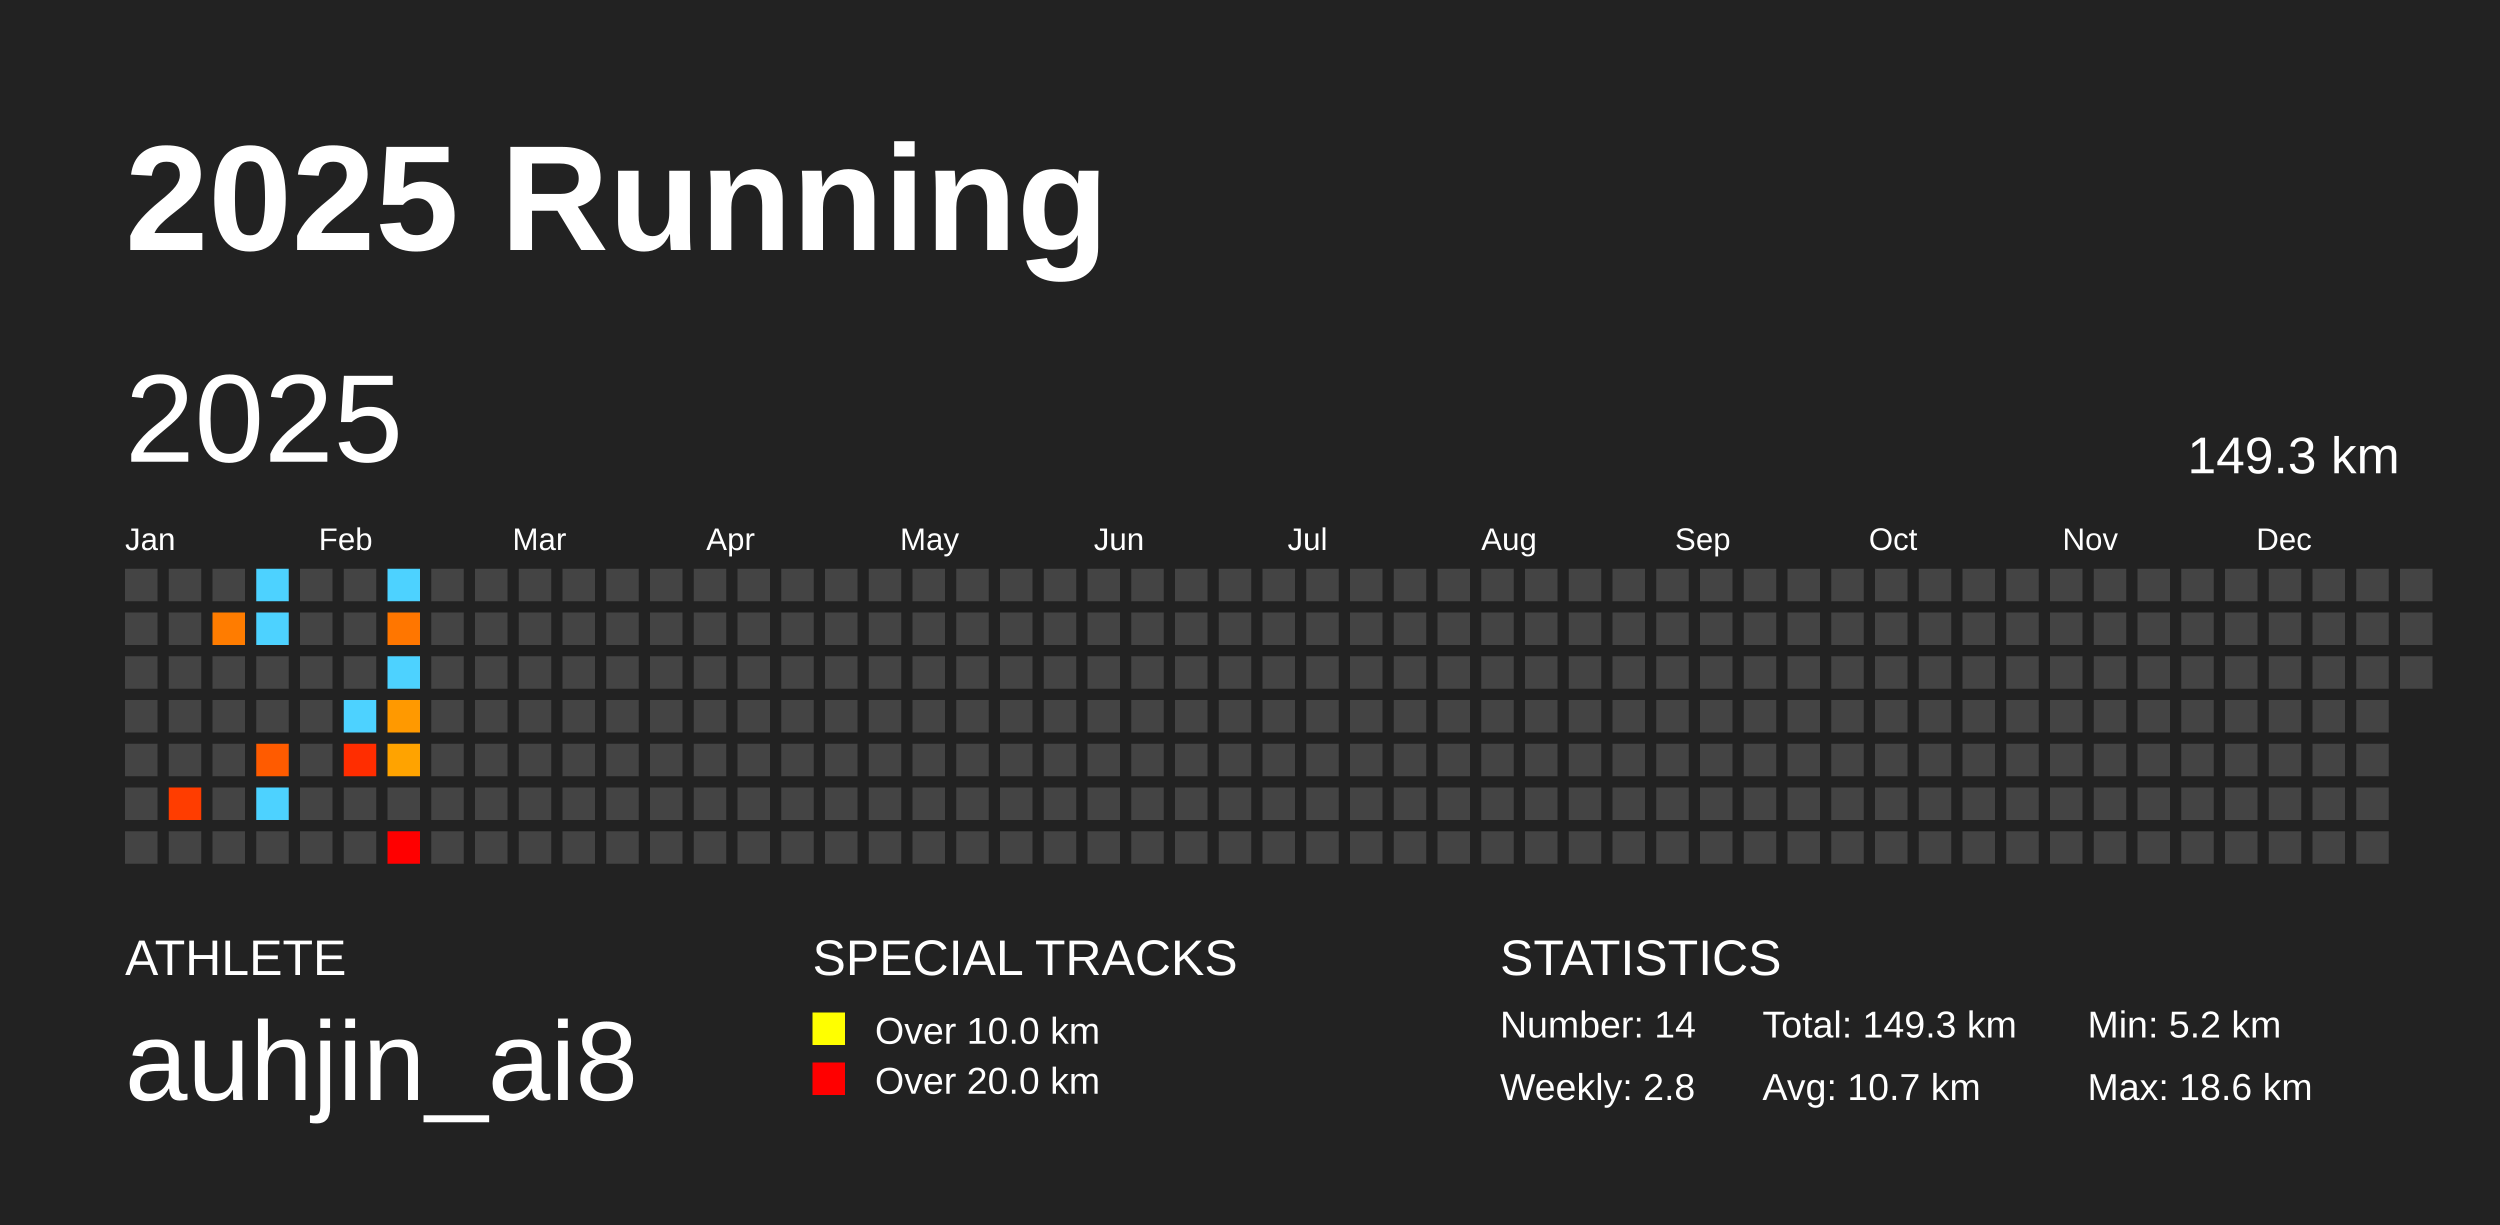
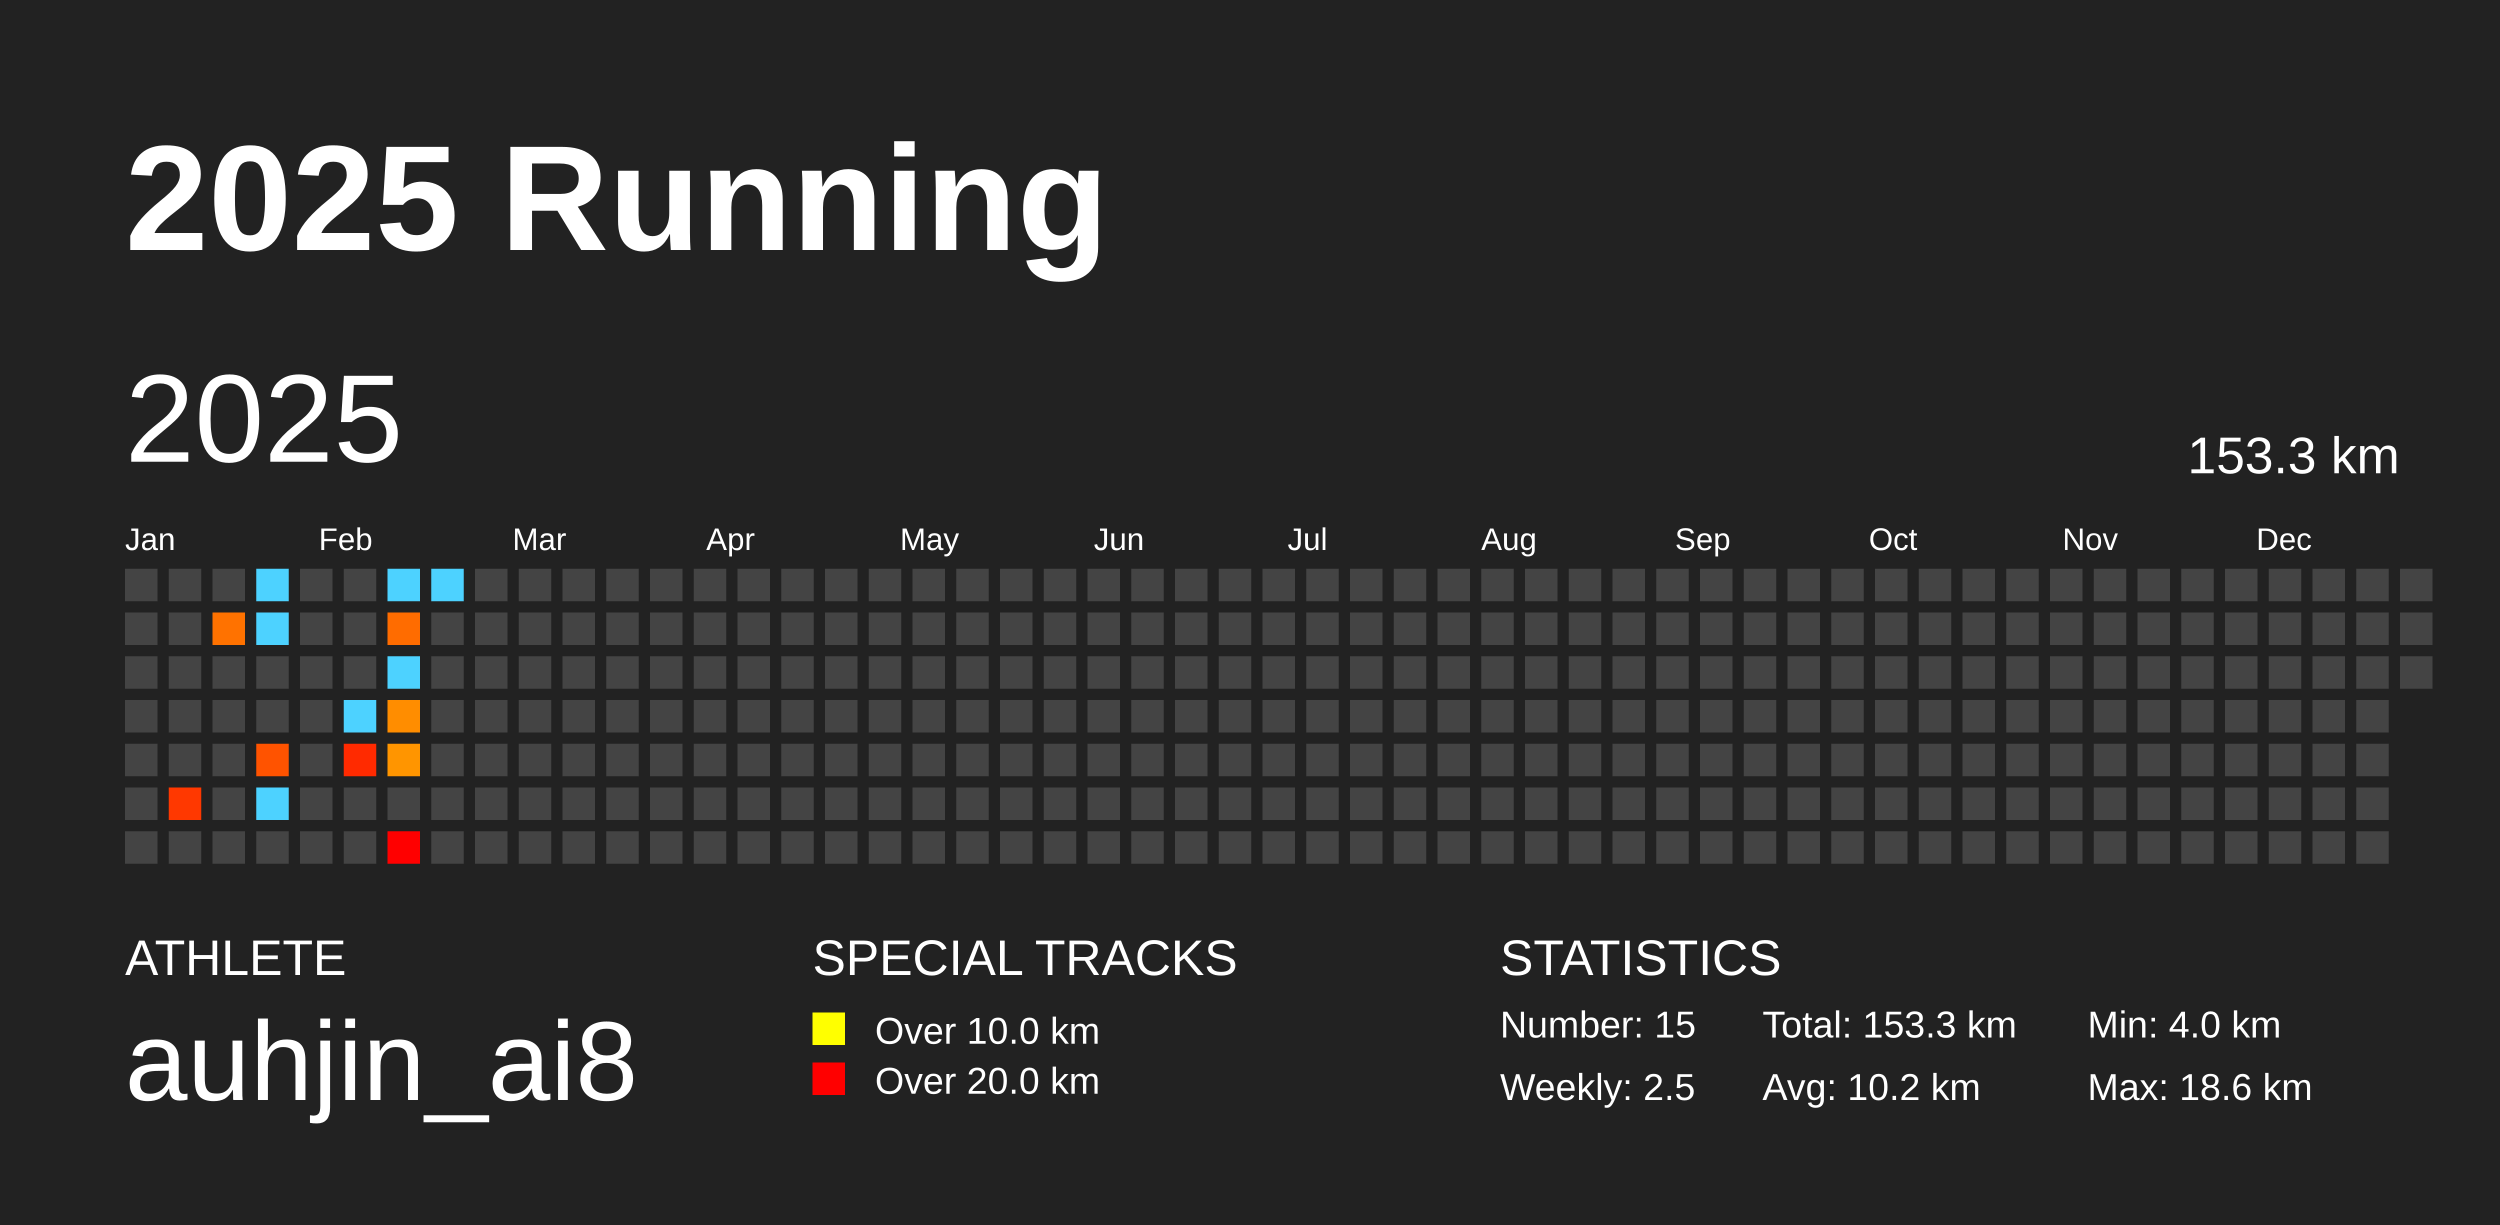
<svg xmlns="http://www.w3.org/2000/svg" baseProfile="full" height="98mm" version="1.1" viewBox="0,0,200,98" width="200mm">
  <defs />
  <rect fill="#222222" height="98" width="200" x="0" y="0" />
  <text fill="#FFFFFF" style="font-size:12px; font-family:Arial; font-weight:bold;" x="10" y="20">2025 Running</text>
  <text fill="#FFFFFF" style="font-size:4px; font-family:Arial" x="10" y="78">ATHLETE</text>
  <text fill="#FFFFFF" style="font-size:9px; font-family:Arial" x="10" y="88">auhjin_ai8</text>
  <text fill="#FFFFFF" style="font-size:4px; font-family:Arial" x="65" y="78">SPECIAL TRACKS</text>
  <rect fill="yellow" height="2.6" width="2.6" x="65" y="81" />
  <text fill="#FFFFFF" style="font-size:3px; font-family:Arial" x="70" y="83.5">Over 10.0 km</text>
  <rect fill="red" height="2.6" width="2.6" x="65" y="85" />
  <text fill="#FFFFFF" style="font-size:3px; font-family:Arial" x="70" y="87.5">Over 20.0 km</text>
  <text fill="#FFFFFF" style="font-size:4px; font-family:Arial" x="120" y="78">STATISTICS</text>
-   <text fill="#FFFFFF" style="font-size:3px; font-family:Arial" x="120" y="83">Number: 14</text>
-   <text fill="#FFFFFF" style="font-size:3px; font-family:Arial" x="120" y="88">Weekly: 2.8</text>
-   <text fill="#FFFFFF" style="font-size:3px; font-family:Arial" x="141" y="83">Total: 149.3 km</text>
-   <text fill="#FFFFFF" style="font-size:3px; font-family:Arial" x="141" y="88">Avg: 10.7 km</text>
-   <text fill="#FFFFFF" style="font-size:3px; font-family:Arial" x="167" y="83">Min: 5.2 km</text>
+   <text fill="#FFFFFF" style="font-size:3px; font-family:Arial" x="120" y="83">Number: 15</text>
+   <text fill="#FFFFFF" style="font-size:3px; font-family:Arial" x="120" y="88">Weekly: 2.5</text>
+   <text fill="#FFFFFF" style="font-size:3px; font-family:Arial" x="141" y="83">Total: 153.3 km</text>
+   <text fill="#FFFFFF" style="font-size:3px; font-family:Arial" x="141" y="88">Avg: 10.2 km</text>
+   <text fill="#FFFFFF" style="font-size:3px; font-family:Arial" x="167" y="83">Min: 4.0 km</text>
  <text fill="#FFFFFF" style="font-size:3px; font-family:Arial" x="167" y="88">Max: 18.6 km</text>
  <text dominant-baseline="hanging" fill="#FFFFFF" style="font-size:10.0px; font-family:Arial;" x="10" y="30">2025</text>
-   <text dominant-baseline="hanging" fill="#FFFFFF" style="font-size:4.125px; font-family:Arial;" x="175" y="35">149.3 km</text>
+   <text dominant-baseline="hanging" fill="#FFFFFF" style="font-size:4.125px; font-family:Arial;" x="175" y="35">153.3 km</text>
  <text fill="#FFFFFF" style="font-size:2.5px; font-family:Arial" x="10.0" y="44">Jan</text>
  <text fill="#FFFFFF" style="font-size:2.5px; font-family:Arial" x="25.5" y="44">Feb</text>
  <text fill="#FFFFFF" style="font-size:2.5px; font-family:Arial" x="41.0" y="44">Mar</text>
  <text fill="#FFFFFF" style="font-size:2.5px; font-family:Arial" x="56.5" y="44">Apr</text>
  <text fill="#FFFFFF" style="font-size:2.5px; font-family:Arial" x="72.0" y="44">May</text>
  <text fill="#FFFFFF" style="font-size:2.5px; font-family:Arial" x="87.5" y="44">Jun</text>
  <text fill="#FFFFFF" style="font-size:2.5px; font-family:Arial" x="103.0" y="44">Jul</text>
  <text fill="#FFFFFF" style="font-size:2.5px; font-family:Arial" x="118.5" y="44">Aug</text>
  <text fill="#FFFFFF" style="font-size:2.5px; font-family:Arial" x="134.0" y="44">Sep</text>
  <text fill="#FFFFFF" style="font-size:2.5px; font-family:Arial" x="149.5" y="44">Oct</text>
  <text fill="#FFFFFF" style="font-size:2.5px; font-family:Arial" x="165.0" y="44">Nov</text>
  <text fill="#FFFFFF" style="font-size:2.5px; font-family:Arial" x="180.5" y="44">Dec</text>
  <rect fill="#444444" height="2.6" width="2.6" x="10.0" y="45.5" />
  <rect fill="#444444" height="2.6" width="2.6" x="10.0" y="49.0" />
  <rect fill="#444444" height="2.6" width="2.6" x="10.0" y="52.5" />
  <rect fill="#444444" height="2.6" width="2.6" x="10.0" y="56.0" />
  <rect fill="#444444" height="2.6" width="2.6" x="10.0" y="59.5" />
  <rect fill="#444444" height="2.6" width="2.6" x="10.0" y="63.0" />
  <rect fill="#444444" height="2.6" width="2.6" x="10.0" y="66.5" />
  <rect fill="#444444" height="2.6" width="2.6" x="13.5" y="45.5" />
  <rect fill="#444444" height="2.6" width="2.6" x="13.5" y="49.0" />
  <rect fill="#444444" height="2.6" width="2.6" x="13.5" y="52.5" />
  <rect fill="#444444" height="2.6" width="2.6" x="13.5" y="56.0" />
  <rect fill="#444444" height="2.6" width="2.6" x="13.5" y="59.5" />
-   <rect fill="#ff3d00" height="2.6" width="2.6" x="13.5" y="63.0" />
+   <rect fill="#ff3800" height="2.6" width="2.6" x="13.5" y="63.0" />
  <rect fill="#444444" height="2.6" width="2.6" x="13.5" y="66.5" />
  <rect fill="#444444" height="2.6" width="2.6" x="17.0" y="45.5" />
-   <rect fill="#ff7c00" height="2.6" width="2.6" x="17.0" y="49.0" />
+   <rect fill="#ff7200" height="2.6" width="2.6" x="17.0" y="49.0" />
  <rect fill="#444444" height="2.6" width="2.6" x="17.0" y="52.5" />
  <rect fill="#444444" height="2.6" width="2.6" x="17.0" y="56.0" />
  <rect fill="#444444" height="2.6" width="2.6" x="17.0" y="59.5" />
  <rect fill="#444444" height="2.6" width="2.6" x="17.0" y="63.0" />
  <rect fill="#444444" height="2.6" width="2.6" x="17.0" y="66.5" />
  <rect fill="#4dd2ff" height="2.6" width="2.6" x="20.5" y="45.5" />
  <rect fill="#4dd2ff" height="2.6" width="2.6" x="20.5" y="49.0" />
  <rect fill="#444444" height="2.6" width="2.6" x="20.5" y="52.5" />
  <rect fill="#444444" height="2.6" width="2.6" x="20.5" y="56.0" />
-   <rect fill="#ff5b00" height="2.6" width="2.6" x="20.5" y="59.5" />
+   <rect fill="#ff5300" height="2.6" width="2.6" x="20.5" y="59.5" />
  <rect fill="#4dd2ff" height="2.6" width="2.6" x="20.5" y="63.0" />
  <rect fill="#444444" height="2.6" width="2.6" x="20.5" y="66.5" />
  <rect fill="#444444" height="2.6" width="2.6" x="24.0" y="45.5" />
  <rect fill="#444444" height="2.6" width="2.6" x="24.0" y="49.0" />
  <rect fill="#444444" height="2.6" width="2.6" x="24.0" y="52.5" />
  <rect fill="#444444" height="2.6" width="2.6" x="24.0" y="56.0" />
  <rect fill="#444444" height="2.6" width="2.6" x="24.0" y="59.5" />
  <rect fill="#444444" height="2.6" width="2.6" x="24.0" y="63.0" />
  <rect fill="#444444" height="2.6" width="2.6" x="24.0" y="66.5" />
  <rect fill="#444444" height="2.6" width="2.6" x="27.5" y="45.5" />
  <rect fill="#444444" height="2.6" width="2.6" x="27.5" y="49.0" />
  <rect fill="#444444" height="2.6" width="2.6" x="27.5" y="52.5" />
  <rect fill="#4dd2ff" height="2.6" width="2.6" x="27.5" y="56.0" />
-   <rect fill="#ff2d00" height="2.6" width="2.6" x="27.5" y="59.5" />
+   <rect fill="#ff2a00" height="2.6" width="2.6" x="27.5" y="59.5" />
  <rect fill="#444444" height="2.6" width="2.6" x="27.5" y="63.0" />
  <rect fill="#444444" height="2.6" width="2.6" x="27.5" y="66.5" />
  <rect fill="#4dd2ff" height="2.6" width="2.6" x="31.0" y="45.5" />
-   <rect fill="#ff7600" height="2.6" width="2.6" x="31.0" y="49.0" />
+   <rect fill="#ff6c00" height="2.6" width="2.6" x="31.0" y="49.0" />
  <rect fill="#4dd2ff" height="2.6" width="2.6" x="31.0" y="52.5" />
-   <rect fill="#ff9900" height="2.6" width="2.6" x="31.0" y="56.0" />
-   <rect fill="#ffa300" height="2.6" width="2.6" x="31.0" y="59.5" />
+   <rect fill="#ff8d00" height="2.6" width="2.6" x="31.0" y="56.0" />
+   <rect fill="#ff9500" height="2.6" width="2.6" x="31.0" y="59.5" />
  <rect fill="#444444" height="2.6" width="2.6" x="31.0" y="63.0" />
  <rect fill="#ff0000" height="2.6" width="2.6" x="31.0" y="66.5" />
-   <rect fill="#444444" height="2.6" width="2.6" x="34.5" y="45.5" />
+   <rect fill="#4dd2ff" height="2.6" width="2.6" x="34.5" y="45.5" />
  <rect fill="#444444" height="2.6" width="2.6" x="34.5" y="49.0" />
  <rect fill="#444444" height="2.6" width="2.6" x="34.5" y="52.5" />
  <rect fill="#444444" height="2.6" width="2.6" x="34.5" y="56.0" />
  <rect fill="#444444" height="2.6" width="2.6" x="34.5" y="59.5" />
  <rect fill="#444444" height="2.6" width="2.6" x="34.5" y="63.0" />
  <rect fill="#444444" height="2.6" width="2.6" x="34.5" y="66.5" />
  <rect fill="#444444" height="2.6" width="2.6" x="38.0" y="45.5" />
  <rect fill="#444444" height="2.6" width="2.6" x="38.0" y="49.0" />
  <rect fill="#444444" height="2.6" width="2.6" x="38.0" y="52.5" />
  <rect fill="#444444" height="2.6" width="2.6" x="38.0" y="56.0" />
  <rect fill="#444444" height="2.6" width="2.6" x="38.0" y="59.5" />
  <rect fill="#444444" height="2.6" width="2.6" x="38.0" y="63.0" />
  <rect fill="#444444" height="2.6" width="2.6" x="38.0" y="66.5" />
  <rect fill="#444444" height="2.6" width="2.6" x="41.5" y="45.5" />
  <rect fill="#444444" height="2.6" width="2.6" x="41.5" y="49.0" />
  <rect fill="#444444" height="2.6" width="2.6" x="41.5" y="52.5" />
  <rect fill="#444444" height="2.6" width="2.6" x="41.5" y="56.0" />
  <rect fill="#444444" height="2.6" width="2.6" x="41.5" y="59.5" />
  <rect fill="#444444" height="2.6" width="2.6" x="41.5" y="63.0" />
  <rect fill="#444444" height="2.6" width="2.6" x="41.5" y="66.5" />
  <rect fill="#444444" height="2.6" width="2.6" x="45.0" y="45.5" />
  <rect fill="#444444" height="2.6" width="2.6" x="45.0" y="49.0" />
  <rect fill="#444444" height="2.6" width="2.6" x="45.0" y="52.5" />
  <rect fill="#444444" height="2.6" width="2.6" x="45.0" y="56.0" />
  <rect fill="#444444" height="2.6" width="2.6" x="45.0" y="59.5" />
  <rect fill="#444444" height="2.6" width="2.6" x="45.0" y="63.0" />
  <rect fill="#444444" height="2.6" width="2.6" x="45.0" y="66.5" />
  <rect fill="#444444" height="2.6" width="2.6" x="48.5" y="45.5" />
  <rect fill="#444444" height="2.6" width="2.6" x="48.5" y="49.0" />
  <rect fill="#444444" height="2.6" width="2.6" x="48.5" y="52.5" />
  <rect fill="#444444" height="2.6" width="2.6" x="48.5" y="56.0" />
  <rect fill="#444444" height="2.6" width="2.6" x="48.5" y="59.5" />
  <rect fill="#444444" height="2.6" width="2.6" x="48.5" y="63.0" />
  <rect fill="#444444" height="2.6" width="2.6" x="48.5" y="66.5" />
  <rect fill="#444444" height="2.6" width="2.6" x="52.0" y="45.5" />
  <rect fill="#444444" height="2.6" width="2.6" x="52.0" y="49.0" />
  <rect fill="#444444" height="2.6" width="2.6" x="52.0" y="52.5" />
  <rect fill="#444444" height="2.6" width="2.6" x="52.0" y="56.0" />
  <rect fill="#444444" height="2.6" width="2.6" x="52.0" y="59.5" />
  <rect fill="#444444" height="2.6" width="2.6" x="52.0" y="63.0" />
  <rect fill="#444444" height="2.6" width="2.6" x="52.0" y="66.5" />
  <rect fill="#444444" height="2.6" width="2.6" x="55.5" y="45.5" />
  <rect fill="#444444" height="2.6" width="2.6" x="55.5" y="49.0" />
  <rect fill="#444444" height="2.6" width="2.6" x="55.5" y="52.5" />
  <rect fill="#444444" height="2.6" width="2.6" x="55.5" y="56.0" />
  <rect fill="#444444" height="2.6" width="2.6" x="55.5" y="59.5" />
  <rect fill="#444444" height="2.6" width="2.6" x="55.5" y="63.0" />
  <rect fill="#444444" height="2.6" width="2.6" x="55.5" y="66.5" />
  <rect fill="#444444" height="2.6" width="2.6" x="59.0" y="45.5" />
  <rect fill="#444444" height="2.6" width="2.6" x="59.0" y="49.0" />
  <rect fill="#444444" height="2.6" width="2.6" x="59.0" y="52.5" />
  <rect fill="#444444" height="2.6" width="2.6" x="59.0" y="56.0" />
  <rect fill="#444444" height="2.6" width="2.6" x="59.0" y="59.5" />
  <rect fill="#444444" height="2.6" width="2.6" x="59.0" y="63.0" />
  <rect fill="#444444" height="2.6" width="2.6" x="59.0" y="66.5" />
  <rect fill="#444444" height="2.6" width="2.6" x="62.5" y="45.5" />
  <rect fill="#444444" height="2.6" width="2.6" x="62.5" y="49.0" />
  <rect fill="#444444" height="2.6" width="2.6" x="62.5" y="52.5" />
  <rect fill="#444444" height="2.6" width="2.6" x="62.5" y="56.0" />
  <rect fill="#444444" height="2.6" width="2.6" x="62.5" y="59.5" />
  <rect fill="#444444" height="2.6" width="2.6" x="62.5" y="63.0" />
  <rect fill="#444444" height="2.6" width="2.6" x="62.5" y="66.5" />
  <rect fill="#444444" height="2.6" width="2.6" x="66.0" y="45.5" />
  <rect fill="#444444" height="2.6" width="2.6" x="66.0" y="49.0" />
  <rect fill="#444444" height="2.6" width="2.6" x="66.0" y="52.5" />
  <rect fill="#444444" height="2.6" width="2.6" x="66.0" y="56.0" />
  <rect fill="#444444" height="2.6" width="2.6" x="66.0" y="59.5" />
  <rect fill="#444444" height="2.6" width="2.6" x="66.0" y="63.0" />
  <rect fill="#444444" height="2.6" width="2.6" x="66.0" y="66.5" />
  <rect fill="#444444" height="2.6" width="2.6" x="69.5" y="45.5" />
  <rect fill="#444444" height="2.6" width="2.6" x="69.5" y="49.0" />
  <rect fill="#444444" height="2.6" width="2.6" x="69.5" y="52.5" />
  <rect fill="#444444" height="2.6" width="2.6" x="69.5" y="56.0" />
  <rect fill="#444444" height="2.6" width="2.6" x="69.5" y="59.5" />
  <rect fill="#444444" height="2.6" width="2.6" x="69.5" y="63.0" />
  <rect fill="#444444" height="2.6" width="2.6" x="69.5" y="66.5" />
  <rect fill="#444444" height="2.6" width="2.6" x="73.0" y="45.5" />
  <rect fill="#444444" height="2.6" width="2.6" x="73.0" y="49.0" />
  <rect fill="#444444" height="2.6" width="2.6" x="73.0" y="52.5" />
  <rect fill="#444444" height="2.6" width="2.6" x="73.0" y="56.0" />
  <rect fill="#444444" height="2.6" width="2.6" x="73.0" y="59.5" />
  <rect fill="#444444" height="2.6" width="2.6" x="73.0" y="63.0" />
  <rect fill="#444444" height="2.6" width="2.6" x="73.0" y="66.5" />
  <rect fill="#444444" height="2.6" width="2.6" x="76.5" y="45.5" />
  <rect fill="#444444" height="2.6" width="2.6" x="76.5" y="49.0" />
  <rect fill="#444444" height="2.6" width="2.6" x="76.5" y="52.5" />
  <rect fill="#444444" height="2.6" width="2.6" x="76.5" y="56.0" />
  <rect fill="#444444" height="2.6" width="2.6" x="76.5" y="59.5" />
  <rect fill="#444444" height="2.6" width="2.6" x="76.5" y="63.0" />
  <rect fill="#444444" height="2.6" width="2.6" x="76.5" y="66.5" />
  <rect fill="#444444" height="2.6" width="2.6" x="80.0" y="45.5" />
  <rect fill="#444444" height="2.6" width="2.6" x="80.0" y="49.0" />
  <rect fill="#444444" height="2.6" width="2.6" x="80.0" y="52.5" />
  <rect fill="#444444" height="2.6" width="2.6" x="80.0" y="56.0" />
  <rect fill="#444444" height="2.6" width="2.6" x="80.0" y="59.5" />
  <rect fill="#444444" height="2.6" width="2.6" x="80.0" y="63.0" />
  <rect fill="#444444" height="2.6" width="2.6" x="80.0" y="66.5" />
  <rect fill="#444444" height="2.6" width="2.6" x="83.5" y="45.5" />
  <rect fill="#444444" height="2.6" width="2.6" x="83.5" y="49.0" />
  <rect fill="#444444" height="2.6" width="2.6" x="83.5" y="52.5" />
  <rect fill="#444444" height="2.6" width="2.6" x="83.5" y="56.0" />
  <rect fill="#444444" height="2.6" width="2.6" x="83.5" y="59.5" />
  <rect fill="#444444" height="2.6" width="2.6" x="83.5" y="63.0" />
  <rect fill="#444444" height="2.6" width="2.6" x="83.5" y="66.5" />
  <rect fill="#444444" height="2.6" width="2.6" x="87.0" y="45.5" />
  <rect fill="#444444" height="2.6" width="2.6" x="87.0" y="49.0" />
  <rect fill="#444444" height="2.6" width="2.6" x="87.0" y="52.5" />
  <rect fill="#444444" height="2.6" width="2.6" x="87.0" y="56.0" />
  <rect fill="#444444" height="2.6" width="2.6" x="87.0" y="59.5" />
  <rect fill="#444444" height="2.6" width="2.6" x="87.0" y="63.0" />
  <rect fill="#444444" height="2.6" width="2.6" x="87.0" y="66.5" />
  <rect fill="#444444" height="2.6" width="2.6" x="90.5" y="45.5" />
  <rect fill="#444444" height="2.6" width="2.6" x="90.5" y="49.0" />
  <rect fill="#444444" height="2.6" width="2.6" x="90.5" y="52.5" />
  <rect fill="#444444" height="2.6" width="2.6" x="90.5" y="56.0" />
  <rect fill="#444444" height="2.6" width="2.6" x="90.5" y="59.5" />
  <rect fill="#444444" height="2.6" width="2.6" x="90.5" y="63.0" />
  <rect fill="#444444" height="2.6" width="2.6" x="90.5" y="66.5" />
  <rect fill="#444444" height="2.6" width="2.6" x="94.0" y="45.5" />
  <rect fill="#444444" height="2.6" width="2.6" x="94.0" y="49.0" />
  <rect fill="#444444" height="2.6" width="2.6" x="94.0" y="52.5" />
  <rect fill="#444444" height="2.6" width="2.6" x="94.0" y="56.0" />
  <rect fill="#444444" height="2.6" width="2.6" x="94.0" y="59.5" />
  <rect fill="#444444" height="2.6" width="2.6" x="94.0" y="63.0" />
  <rect fill="#444444" height="2.6" width="2.6" x="94.0" y="66.5" />
  <rect fill="#444444" height="2.6" width="2.6" x="97.5" y="45.5" />
  <rect fill="#444444" height="2.6" width="2.6" x="97.5" y="49.0" />
  <rect fill="#444444" height="2.6" width="2.6" x="97.5" y="52.5" />
  <rect fill="#444444" height="2.6" width="2.6" x="97.5" y="56.0" />
  <rect fill="#444444" height="2.6" width="2.6" x="97.5" y="59.5" />
  <rect fill="#444444" height="2.6" width="2.6" x="97.5" y="63.0" />
  <rect fill="#444444" height="2.6" width="2.6" x="97.5" y="66.5" />
  <rect fill="#444444" height="2.6" width="2.6" x="101.0" y="45.5" />
  <rect fill="#444444" height="2.6" width="2.6" x="101.0" y="49.0" />
  <rect fill="#444444" height="2.6" width="2.6" x="101.0" y="52.5" />
  <rect fill="#444444" height="2.6" width="2.6" x="101.0" y="56.0" />
  <rect fill="#444444" height="2.6" width="2.6" x="101.0" y="59.5" />
  <rect fill="#444444" height="2.6" width="2.6" x="101.0" y="63.0" />
  <rect fill="#444444" height="2.6" width="2.6" x="101.0" y="66.5" />
  <rect fill="#444444" height="2.6" width="2.6" x="104.5" y="45.5" />
  <rect fill="#444444" height="2.6" width="2.6" x="104.5" y="49.0" />
  <rect fill="#444444" height="2.6" width="2.6" x="104.5" y="52.5" />
  <rect fill="#444444" height="2.6" width="2.6" x="104.5" y="56.0" />
  <rect fill="#444444" height="2.6" width="2.6" x="104.5" y="59.5" />
  <rect fill="#444444" height="2.6" width="2.6" x="104.5" y="63.0" />
  <rect fill="#444444" height="2.6" width="2.6" x="104.5" y="66.5" />
  <rect fill="#444444" height="2.6" width="2.6" x="108.0" y="45.5" />
  <rect fill="#444444" height="2.6" width="2.6" x="108.0" y="49.0" />
  <rect fill="#444444" height="2.6" width="2.6" x="108.0" y="52.5" />
  <rect fill="#444444" height="2.6" width="2.6" x="108.0" y="56.0" />
  <rect fill="#444444" height="2.6" width="2.6" x="108.0" y="59.5" />
  <rect fill="#444444" height="2.6" width="2.6" x="108.0" y="63.0" />
  <rect fill="#444444" height="2.6" width="2.6" x="108.0" y="66.5" />
  <rect fill="#444444" height="2.6" width="2.6" x="111.5" y="45.5" />
  <rect fill="#444444" height="2.6" width="2.6" x="111.5" y="49.0" />
  <rect fill="#444444" height="2.6" width="2.6" x="111.5" y="52.5" />
  <rect fill="#444444" height="2.6" width="2.6" x="111.5" y="56.0" />
  <rect fill="#444444" height="2.6" width="2.6" x="111.5" y="59.5" />
  <rect fill="#444444" height="2.6" width="2.6" x="111.5" y="63.0" />
  <rect fill="#444444" height="2.6" width="2.6" x="111.5" y="66.5" />
  <rect fill="#444444" height="2.6" width="2.6" x="115.0" y="45.5" />
  <rect fill="#444444" height="2.6" width="2.6" x="115.0" y="49.0" />
  <rect fill="#444444" height="2.6" width="2.6" x="115.0" y="52.5" />
  <rect fill="#444444" height="2.6" width="2.6" x="115.0" y="56.0" />
  <rect fill="#444444" height="2.6" width="2.6" x="115.0" y="59.5" />
  <rect fill="#444444" height="2.6" width="2.6" x="115.0" y="63.0" />
  <rect fill="#444444" height="2.6" width="2.6" x="115.0" y="66.5" />
  <rect fill="#444444" height="2.6" width="2.6" x="118.5" y="45.5" />
  <rect fill="#444444" height="2.6" width="2.6" x="118.5" y="49.0" />
  <rect fill="#444444" height="2.6" width="2.6" x="118.5" y="52.5" />
  <rect fill="#444444" height="2.6" width="2.6" x="118.5" y="56.0" />
  <rect fill="#444444" height="2.6" width="2.6" x="118.5" y="59.5" />
  <rect fill="#444444" height="2.6" width="2.6" x="118.5" y="63.0" />
  <rect fill="#444444" height="2.6" width="2.6" x="118.5" y="66.5" />
  <rect fill="#444444" height="2.6" width="2.6" x="122.0" y="45.5" />
  <rect fill="#444444" height="2.6" width="2.6" x="122.0" y="49.0" />
  <rect fill="#444444" height="2.6" width="2.6" x="122.0" y="52.5" />
  <rect fill="#444444" height="2.6" width="2.6" x="122.0" y="56.0" />
  <rect fill="#444444" height="2.6" width="2.6" x="122.0" y="59.5" />
  <rect fill="#444444" height="2.6" width="2.6" x="122.0" y="63.0" />
  <rect fill="#444444" height="2.6" width="2.6" x="122.0" y="66.5" />
  <rect fill="#444444" height="2.6" width="2.6" x="125.5" y="45.5" />
  <rect fill="#444444" height="2.6" width="2.6" x="125.5" y="49.0" />
  <rect fill="#444444" height="2.6" width="2.6" x="125.5" y="52.5" />
  <rect fill="#444444" height="2.6" width="2.6" x="125.5" y="56.0" />
  <rect fill="#444444" height="2.6" width="2.6" x="125.5" y="59.5" />
  <rect fill="#444444" height="2.6" width="2.6" x="125.5" y="63.0" />
  <rect fill="#444444" height="2.6" width="2.6" x="125.5" y="66.5" />
  <rect fill="#444444" height="2.6" width="2.6" x="129.0" y="45.5" />
  <rect fill="#444444" height="2.6" width="2.6" x="129.0" y="49.0" />
  <rect fill="#444444" height="2.6" width="2.6" x="129.0" y="52.5" />
  <rect fill="#444444" height="2.6" width="2.6" x="129.0" y="56.0" />
  <rect fill="#444444" height="2.6" width="2.6" x="129.0" y="59.5" />
  <rect fill="#444444" height="2.6" width="2.6" x="129.0" y="63.0" />
  <rect fill="#444444" height="2.6" width="2.6" x="129.0" y="66.5" />
  <rect fill="#444444" height="2.6" width="2.6" x="132.5" y="45.5" />
  <rect fill="#444444" height="2.6" width="2.6" x="132.5" y="49.0" />
  <rect fill="#444444" height="2.6" width="2.6" x="132.5" y="52.5" />
  <rect fill="#444444" height="2.6" width="2.6" x="132.5" y="56.0" />
  <rect fill="#444444" height="2.6" width="2.6" x="132.5" y="59.5" />
  <rect fill="#444444" height="2.6" width="2.6" x="132.5" y="63.0" />
  <rect fill="#444444" height="2.6" width="2.6" x="132.5" y="66.5" />
  <rect fill="#444444" height="2.6" width="2.6" x="136.0" y="45.5" />
  <rect fill="#444444" height="2.6" width="2.6" x="136.0" y="49.0" />
  <rect fill="#444444" height="2.6" width="2.6" x="136.0" y="52.5" />
  <rect fill="#444444" height="2.6" width="2.6" x="136.0" y="56.0" />
  <rect fill="#444444" height="2.6" width="2.6" x="136.0" y="59.5" />
  <rect fill="#444444" height="2.6" width="2.6" x="136.0" y="63.0" />
  <rect fill="#444444" height="2.6" width="2.6" x="136.0" y="66.5" />
  <rect fill="#444444" height="2.6" width="2.6" x="139.5" y="45.5" />
  <rect fill="#444444" height="2.6" width="2.6" x="139.5" y="49.0" />
  <rect fill="#444444" height="2.6" width="2.6" x="139.5" y="52.5" />
  <rect fill="#444444" height="2.6" width="2.6" x="139.5" y="56.0" />
  <rect fill="#444444" height="2.6" width="2.6" x="139.5" y="59.5" />
  <rect fill="#444444" height="2.6" width="2.6" x="139.5" y="63.0" />
  <rect fill="#444444" height="2.6" width="2.6" x="139.5" y="66.5" />
  <rect fill="#444444" height="2.6" width="2.6" x="143.0" y="45.5" />
  <rect fill="#444444" height="2.6" width="2.6" x="143.0" y="49.0" />
  <rect fill="#444444" height="2.6" width="2.6" x="143.0" y="52.5" />
  <rect fill="#444444" height="2.6" width="2.6" x="143.0" y="56.0" />
  <rect fill="#444444" height="2.6" width="2.6" x="143.0" y="59.5" />
  <rect fill="#444444" height="2.6" width="2.6" x="143.0" y="63.0" />
  <rect fill="#444444" height="2.6" width="2.6" x="143.0" y="66.5" />
  <rect fill="#444444" height="2.6" width="2.6" x="146.5" y="45.5" />
  <rect fill="#444444" height="2.6" width="2.6" x="146.5" y="49.0" />
  <rect fill="#444444" height="2.6" width="2.6" x="146.5" y="52.5" />
  <rect fill="#444444" height="2.6" width="2.6" x="146.5" y="56.0" />
  <rect fill="#444444" height="2.6" width="2.6" x="146.5" y="59.5" />
  <rect fill="#444444" height="2.6" width="2.6" x="146.5" y="63.0" />
  <rect fill="#444444" height="2.6" width="2.6" x="146.5" y="66.5" />
  <rect fill="#444444" height="2.6" width="2.6" x="150.0" y="45.5" />
  <rect fill="#444444" height="2.6" width="2.6" x="150.0" y="49.0" />
  <rect fill="#444444" height="2.6" width="2.6" x="150.0" y="52.5" />
  <rect fill="#444444" height="2.6" width="2.6" x="150.0" y="56.0" />
  <rect fill="#444444" height="2.6" width="2.6" x="150.0" y="59.5" />
  <rect fill="#444444" height="2.6" width="2.6" x="150.0" y="63.0" />
  <rect fill="#444444" height="2.6" width="2.6" x="150.0" y="66.5" />
  <rect fill="#444444" height="2.6" width="2.6" x="153.5" y="45.5" />
  <rect fill="#444444" height="2.6" width="2.6" x="153.5" y="49.0" />
  <rect fill="#444444" height="2.6" width="2.6" x="153.5" y="52.5" />
  <rect fill="#444444" height="2.6" width="2.6" x="153.5" y="56.0" />
  <rect fill="#444444" height="2.6" width="2.6" x="153.5" y="59.5" />
  <rect fill="#444444" height="2.6" width="2.6" x="153.5" y="63.0" />
  <rect fill="#444444" height="2.6" width="2.6" x="153.5" y="66.5" />
  <rect fill="#444444" height="2.6" width="2.6" x="157.0" y="45.5" />
  <rect fill="#444444" height="2.6" width="2.6" x="157.0" y="49.0" />
  <rect fill="#444444" height="2.6" width="2.6" x="157.0" y="52.5" />
  <rect fill="#444444" height="2.6" width="2.6" x="157.0" y="56.0" />
  <rect fill="#444444" height="2.6" width="2.6" x="157.0" y="59.5" />
  <rect fill="#444444" height="2.6" width="2.6" x="157.0" y="63.0" />
  <rect fill="#444444" height="2.6" width="2.6" x="157.0" y="66.5" />
  <rect fill="#444444" height="2.6" width="2.6" x="160.5" y="45.5" />
  <rect fill="#444444" height="2.6" width="2.6" x="160.5" y="49.0" />
  <rect fill="#444444" height="2.6" width="2.6" x="160.5" y="52.5" />
  <rect fill="#444444" height="2.6" width="2.6" x="160.5" y="56.0" />
  <rect fill="#444444" height="2.6" width="2.6" x="160.5" y="59.5" />
  <rect fill="#444444" height="2.6" width="2.6" x="160.5" y="63.0" />
  <rect fill="#444444" height="2.6" width="2.6" x="160.5" y="66.5" />
  <rect fill="#444444" height="2.6" width="2.6" x="164.0" y="45.5" />
  <rect fill="#444444" height="2.6" width="2.6" x="164.0" y="49.0" />
  <rect fill="#444444" height="2.6" width="2.6" x="164.0" y="52.5" />
  <rect fill="#444444" height="2.6" width="2.6" x="164.0" y="56.0" />
  <rect fill="#444444" height="2.6" width="2.6" x="164.0" y="59.5" />
  <rect fill="#444444" height="2.6" width="2.6" x="164.0" y="63.0" />
  <rect fill="#444444" height="2.6" width="2.6" x="164.0" y="66.5" />
  <rect fill="#444444" height="2.6" width="2.6" x="167.5" y="45.5" />
  <rect fill="#444444" height="2.6" width="2.6" x="167.5" y="49.0" />
  <rect fill="#444444" height="2.6" width="2.6" x="167.5" y="52.5" />
  <rect fill="#444444" height="2.6" width="2.6" x="167.5" y="56.0" />
  <rect fill="#444444" height="2.6" width="2.6" x="167.5" y="59.5" />
  <rect fill="#444444" height="2.6" width="2.6" x="167.5" y="63.0" />
  <rect fill="#444444" height="2.6" width="2.6" x="167.5" y="66.5" />
  <rect fill="#444444" height="2.6" width="2.6" x="171.0" y="45.5" />
  <rect fill="#444444" height="2.6" width="2.6" x="171.0" y="49.0" />
  <rect fill="#444444" height="2.6" width="2.6" x="171.0" y="52.5" />
  <rect fill="#444444" height="2.6" width="2.6" x="171.0" y="56.0" />
  <rect fill="#444444" height="2.6" width="2.6" x="171.0" y="59.5" />
  <rect fill="#444444" height="2.6" width="2.6" x="171.0" y="63.0" />
  <rect fill="#444444" height="2.6" width="2.6" x="171.0" y="66.5" />
  <rect fill="#444444" height="2.6" width="2.6" x="174.5" y="45.5" />
  <rect fill="#444444" height="2.6" width="2.6" x="174.5" y="49.0" />
  <rect fill="#444444" height="2.6" width="2.6" x="174.5" y="52.5" />
  <rect fill="#444444" height="2.6" width="2.6" x="174.5" y="56.0" />
  <rect fill="#444444" height="2.6" width="2.6" x="174.5" y="59.5" />
  <rect fill="#444444" height="2.6" width="2.6" x="174.5" y="63.0" />
  <rect fill="#444444" height="2.6" width="2.6" x="174.5" y="66.5" />
  <rect fill="#444444" height="2.6" width="2.6" x="178.0" y="45.5" />
  <rect fill="#444444" height="2.6" width="2.6" x="178.0" y="49.0" />
  <rect fill="#444444" height="2.6" width="2.6" x="178.0" y="52.5" />
  <rect fill="#444444" height="2.6" width="2.6" x="178.0" y="56.0" />
  <rect fill="#444444" height="2.6" width="2.6" x="178.0" y="59.5" />
  <rect fill="#444444" height="2.6" width="2.6" x="178.0" y="63.0" />
  <rect fill="#444444" height="2.6" width="2.6" x="178.0" y="66.5" />
  <rect fill="#444444" height="2.6" width="2.6" x="181.5" y="45.5" />
  <rect fill="#444444" height="2.6" width="2.6" x="181.5" y="49.0" />
  <rect fill="#444444" height="2.6" width="2.6" x="181.5" y="52.5" />
  <rect fill="#444444" height="2.6" width="2.6" x="181.5" y="56.0" />
  <rect fill="#444444" height="2.6" width="2.6" x="181.5" y="59.5" />
  <rect fill="#444444" height="2.6" width="2.6" x="181.5" y="63.0" />
  <rect fill="#444444" height="2.6" width="2.6" x="181.5" y="66.5" />
  <rect fill="#444444" height="2.6" width="2.6" x="185.0" y="45.5" />
  <rect fill="#444444" height="2.6" width="2.6" x="185.0" y="49.0" />
  <rect fill="#444444" height="2.6" width="2.6" x="185.0" y="52.5" />
  <rect fill="#444444" height="2.6" width="2.6" x="185.0" y="56.0" />
  <rect fill="#444444" height="2.6" width="2.6" x="185.0" y="59.5" />
  <rect fill="#444444" height="2.6" width="2.6" x="185.0" y="63.0" />
  <rect fill="#444444" height="2.6" width="2.6" x="185.0" y="66.5" />
  <rect fill="#444444" height="2.6" width="2.6" x="188.5" y="45.5" />
  <rect fill="#444444" height="2.6" width="2.6" x="188.5" y="49.0" />
  <rect fill="#444444" height="2.6" width="2.6" x="188.5" y="52.5" />
  <rect fill="#444444" height="2.6" width="2.6" x="188.5" y="56.0" />
  <rect fill="#444444" height="2.6" width="2.6" x="188.5" y="59.5" />
  <rect fill="#444444" height="2.6" width="2.6" x="188.5" y="63.0" />
  <rect fill="#444444" height="2.6" width="2.6" x="188.5" y="66.5" />
  <rect fill="#444444" height="2.6" width="2.6" x="192.0" y="45.5" />
  <rect fill="#444444" height="2.6" width="2.6" x="192.0" y="49.0" />
  <rect fill="#444444" height="2.6" width="2.6" x="192.0" y="52.5" />
</svg>
